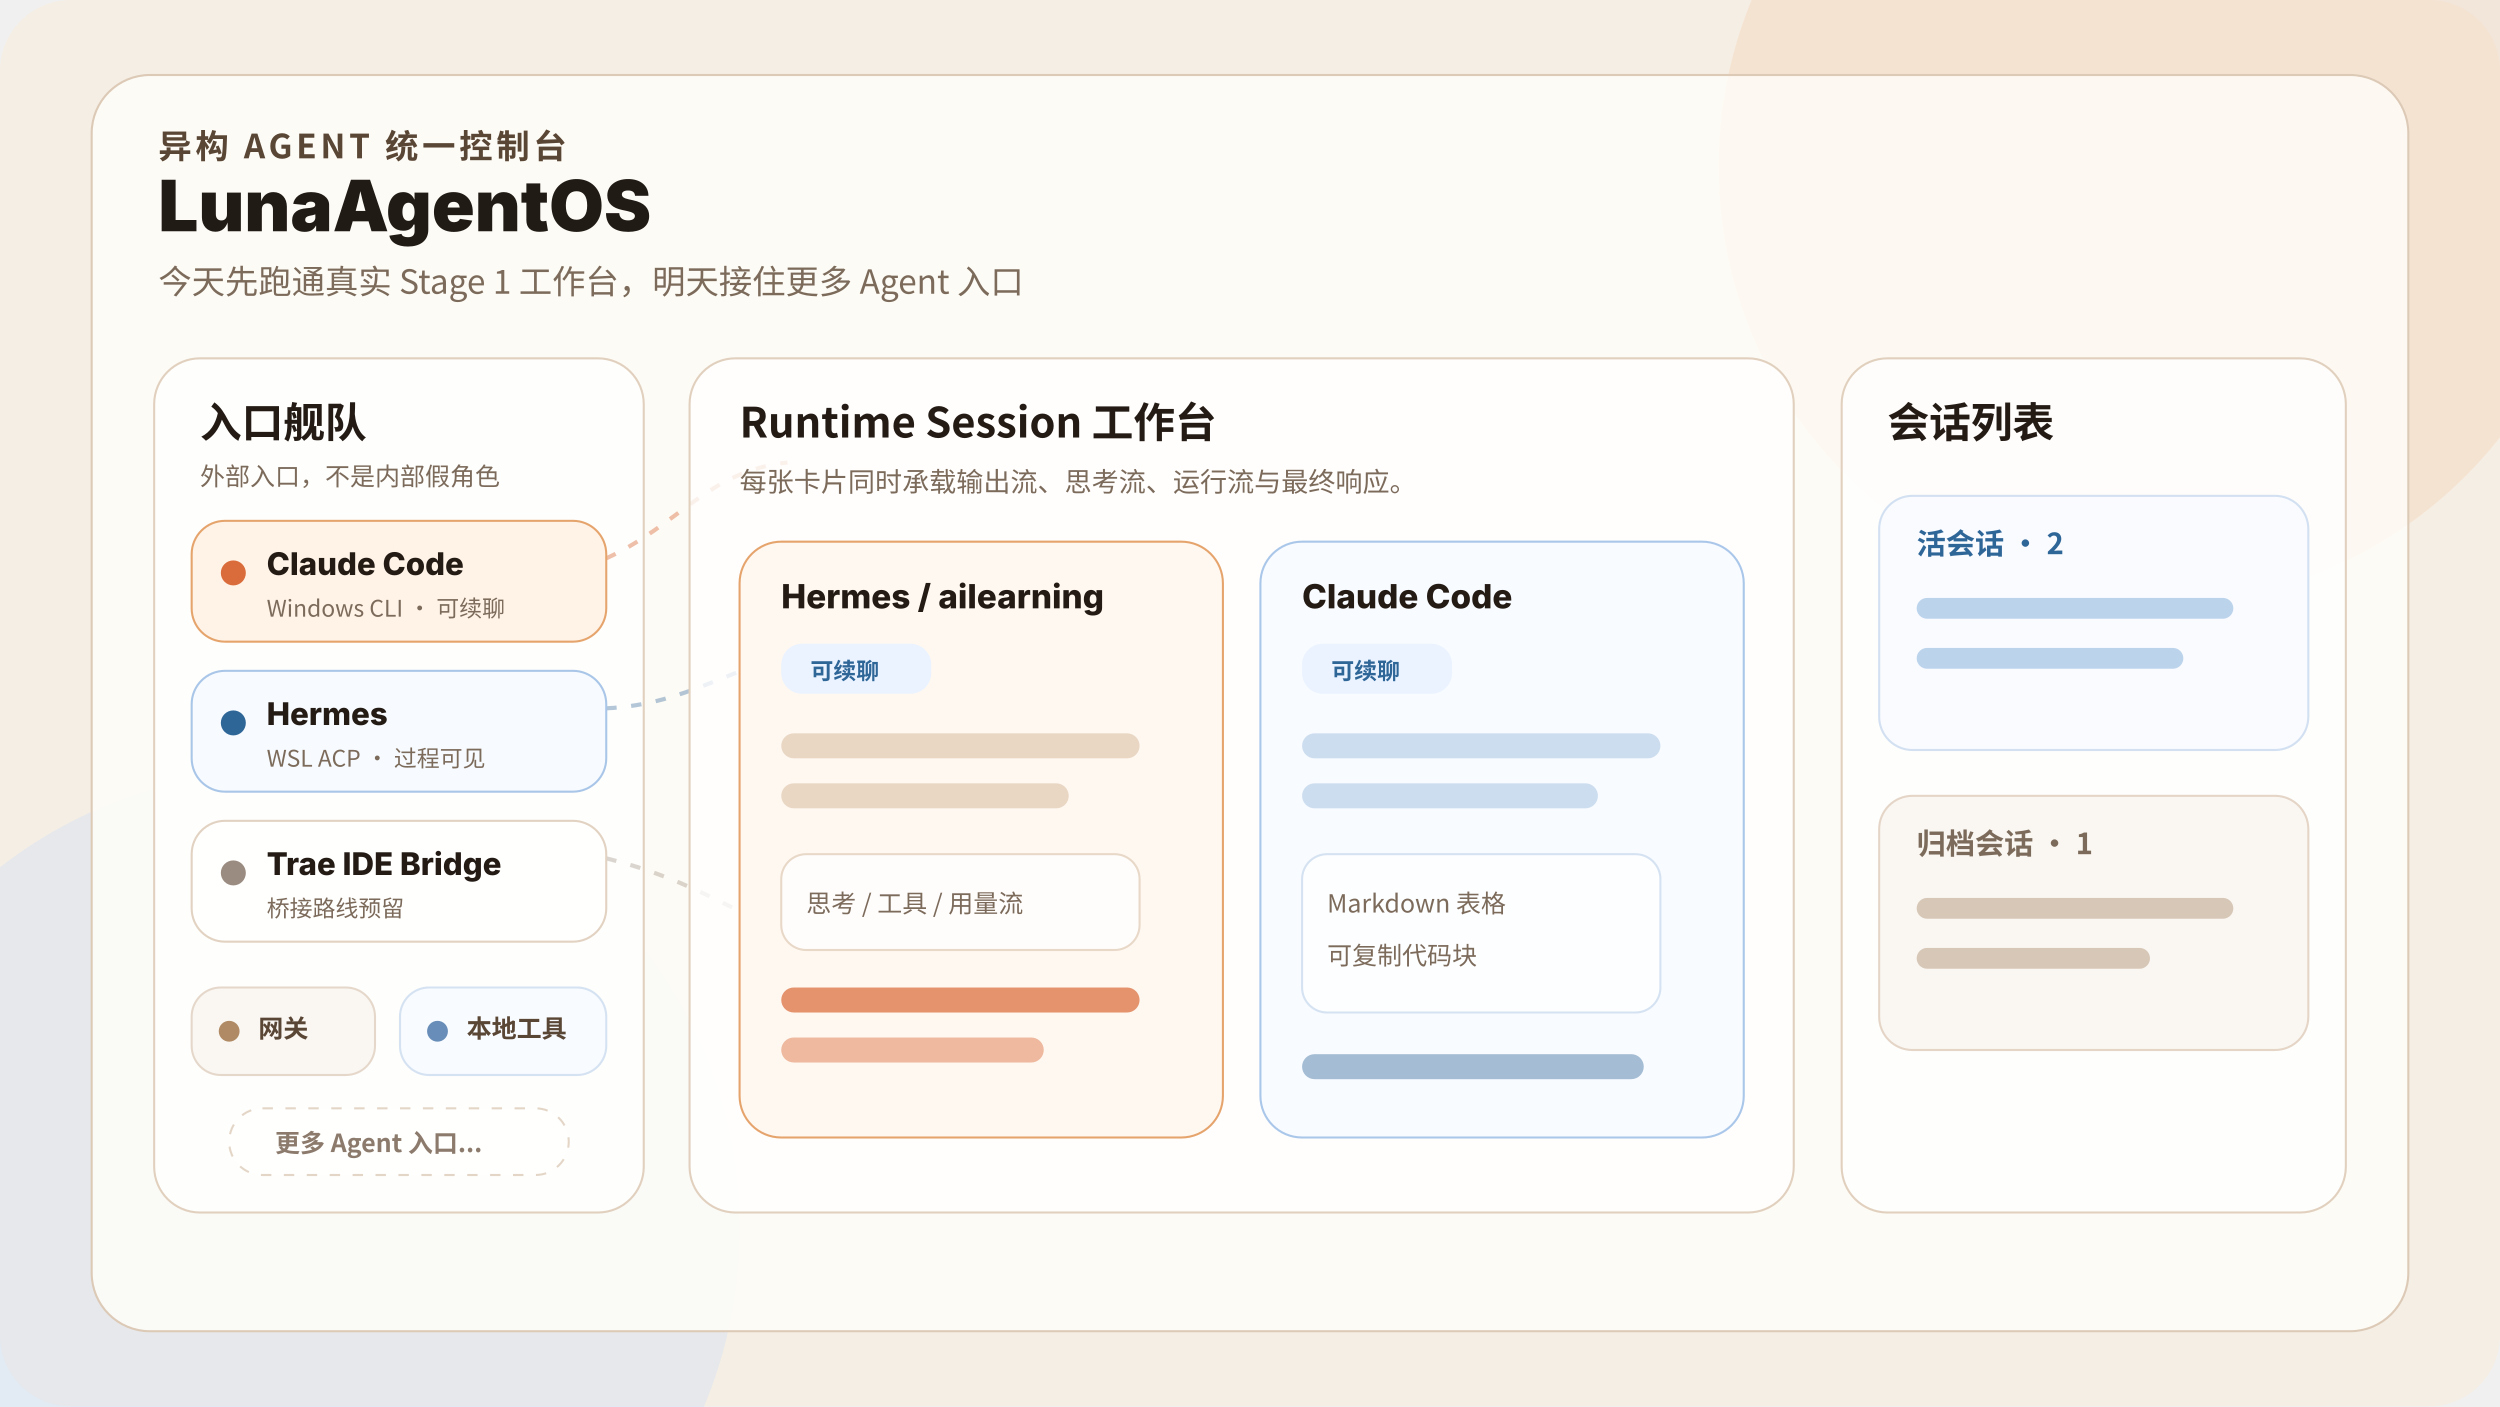
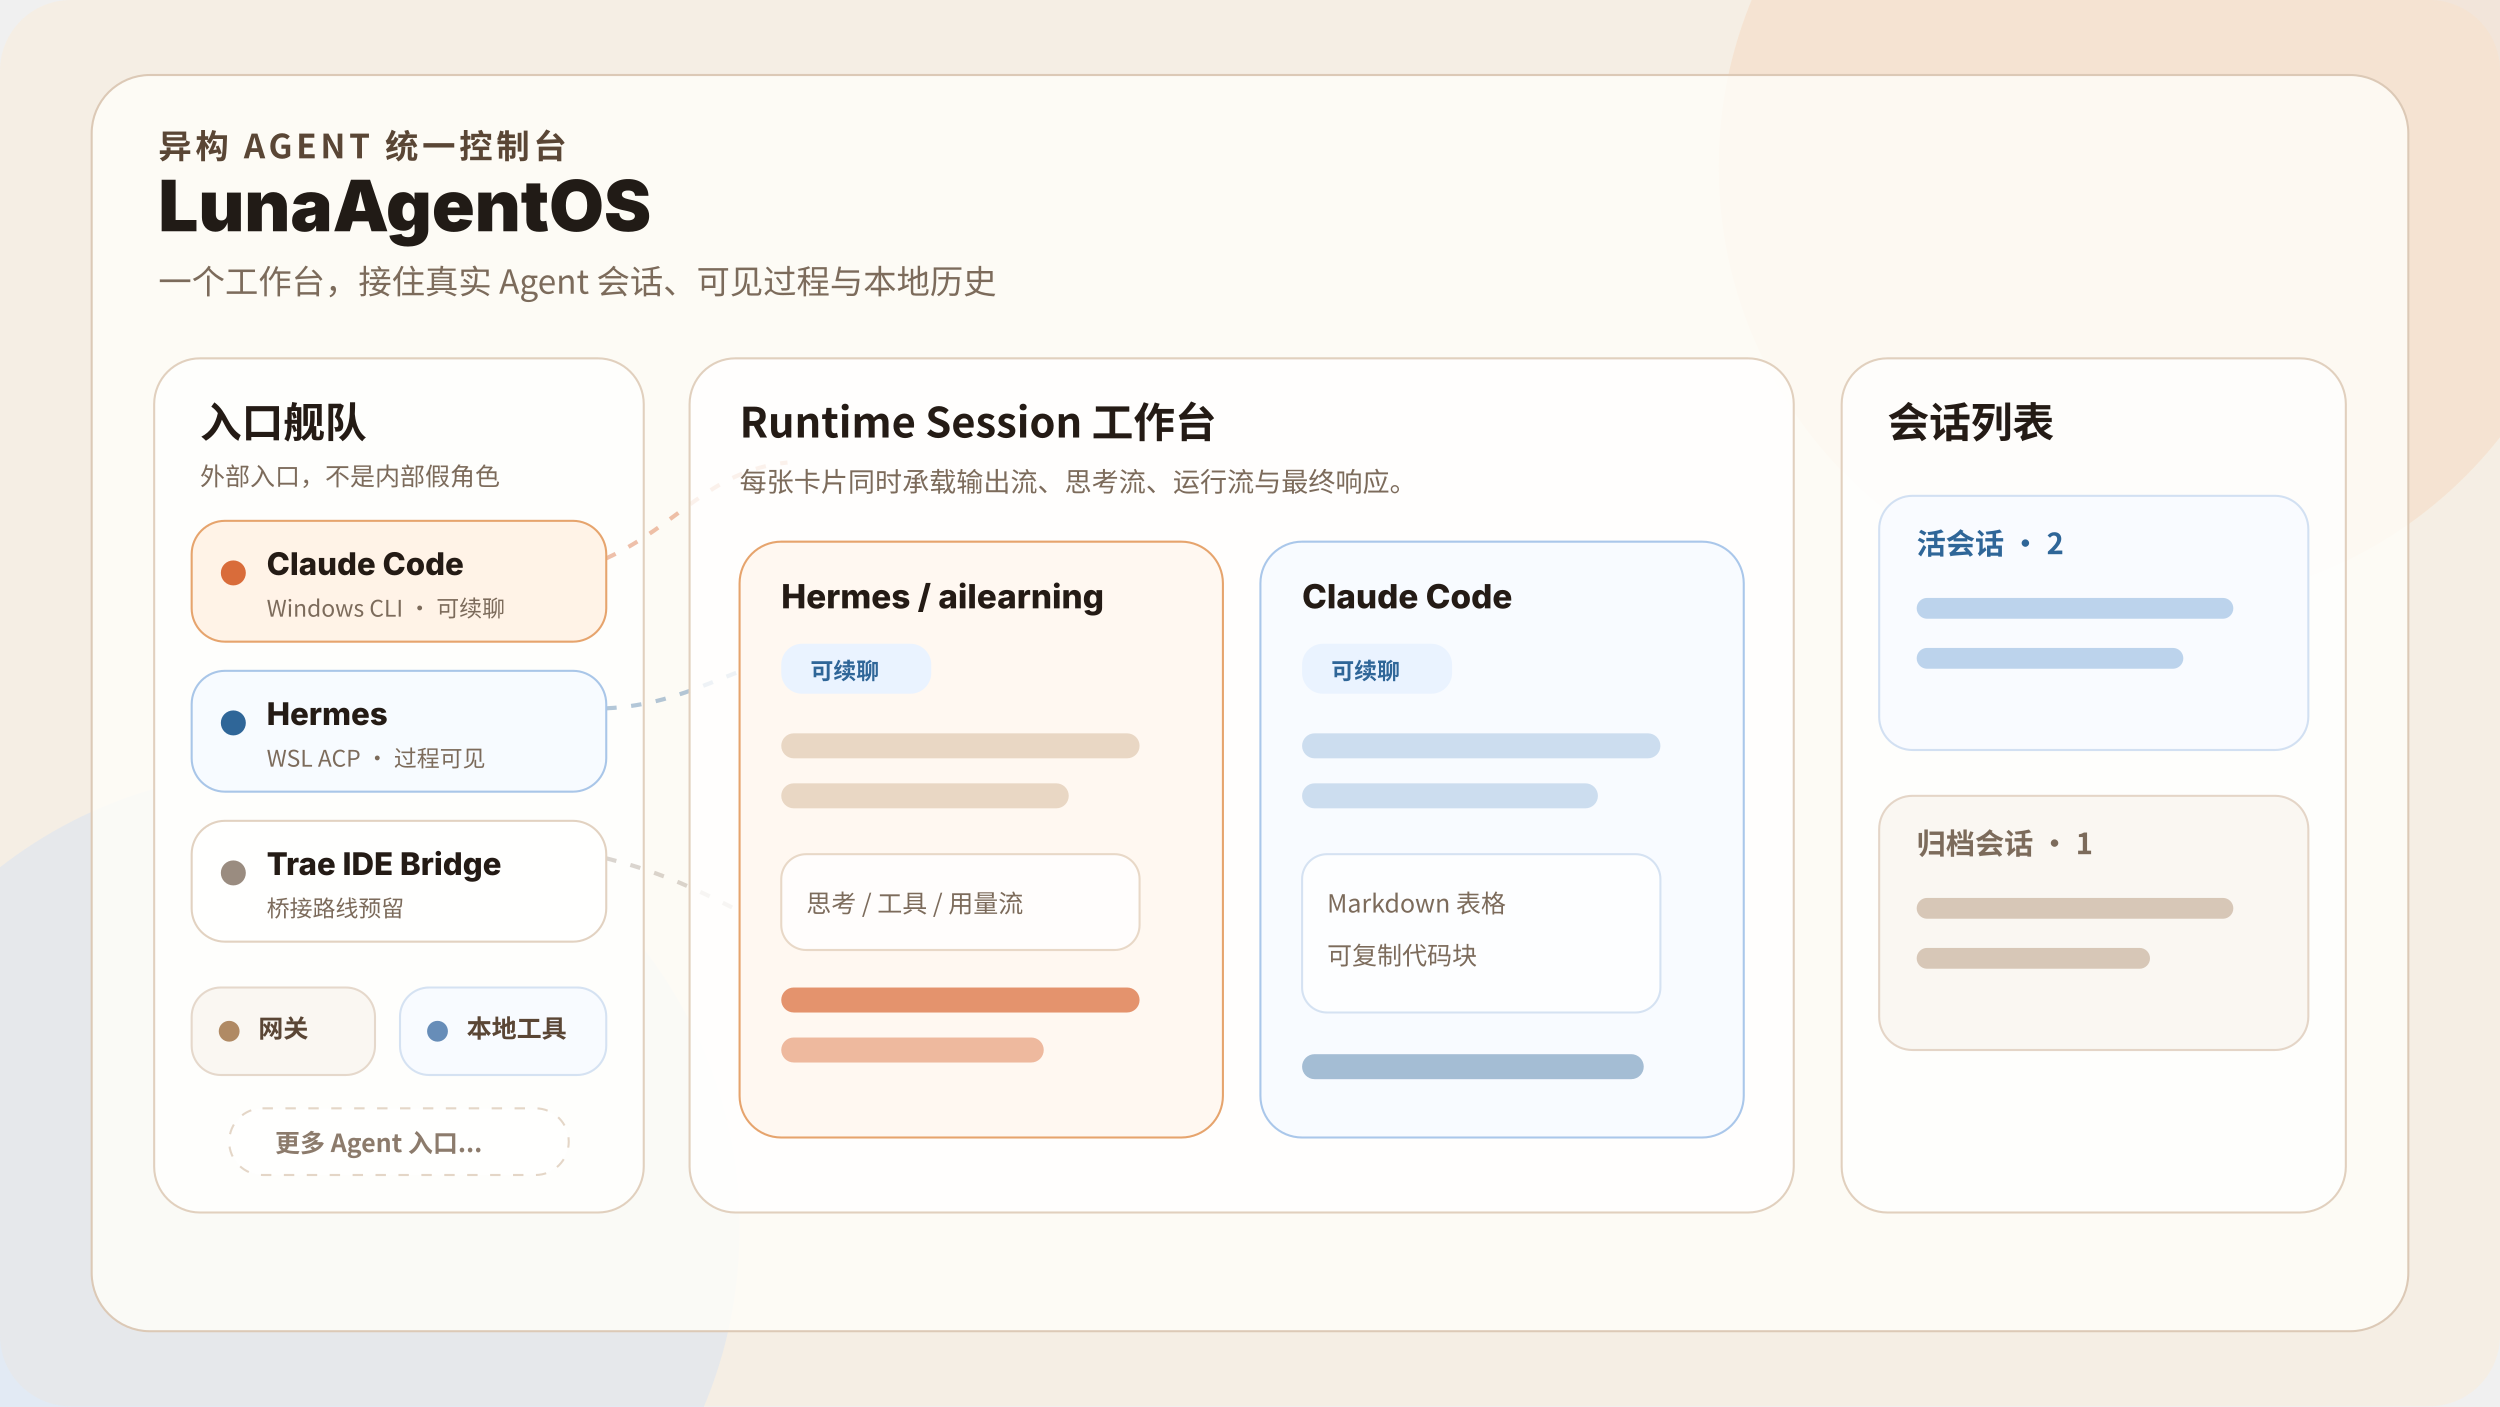
<svg xmlns="http://www.w3.org/2000/svg" width="1200" height="675" viewBox="0 0 1200 675" fill="none">
  <rect width="1200" height="675" rx="34" fill="#F5EEE4" />
  <circle cx="1035" cy="80" r="210" fill="#F6CDAA" opacity="0.32" />
  <circle cx="135" cy="590" r="220" fill="#BBD7FF" opacity="0.26" />
  <rect x="44" y="36" width="1112" height="603" rx="28" fill="#FFFDF9" fill-opacity="0.82" stroke="#DCC9B6" />
  <text x="76" y="76" fill="#5A4635" font-family="Microsoft YaHei, PingFang SC, Noto Sans CJK SC, Segoe UI, Arial" font-size="16" font-weight="800" letter-spacing="1.8">异构 AGENT 统一控制台</text>
  <text x="76" y="111" fill="#211B16" font-family="Inter, Segoe UI, Arial" font-size="34" font-weight="850">LunaAgentOS</text>
-   <text x="76" y="141" fill="#7C6B5B" font-family="Microsoft YaHei, PingFang SC, Noto Sans CJK SC, Segoe UI, Arial" font-size="16">今天先跑通真实 Stage 1 工作台，明天接住更多 Agent 入口</text>
+   <text x="76" y="141" fill="#7C6B5B" font-family="Microsoft YaHei, PingFang SC, Noto Sans CJK SC, Segoe UI, Arial" font-size="16">一个工作台，接住真实 Agent 会话、可见过程与本地历史</text>
  <g transform="translate(74 172)">
    <rect width="235" height="410" rx="22" fill="#FFFFFF" fill-opacity="0.72" stroke="#E1D0BE" />
    <text x="22" y="38" fill="#241B15" font-family="Microsoft YaHei, PingFang SC, Noto Sans CJK SC, Segoe UI, Arial" font-size="20" font-weight="800">入口舰队</text>
    <text x="22" y="61" fill="#7C6B5B" font-family="Microsoft YaHei, PingFang SC, Noto Sans CJK SC, Segoe UI, Arial" font-size="12">外部入口，不是内部假角色</text>
    <path d="M217 96 C252 80 266 54 304 50" stroke="#D96C3A" stroke-width="2" stroke-dasharray="5 7" opacity="0.42" />
    <path d="M217 168 C258 166 278 146 318 140" stroke="#2F6698" stroke-width="2" stroke-dasharray="5 7" opacity="0.36" />
    <path d="M217 240 C258 250 283 268 322 286" stroke="#8F7D6D" stroke-width="2" stroke-dasharray="5 7" opacity="0.32" />
    <rect x="18" y="78" width="199" height="58" rx="16" fill="#FFF3E7" stroke="#E6A46D" />
    <circle cx="38" cy="103" r="6" fill="#D96C3A" />
    <text x="54" y="104" fill="#241B15" font-family="Inter, Segoe UI, Arial" font-size="15" font-weight="800">Claude Code</text>
    <text x="54" y="124" fill="#7C6B5B" font-family="Microsoft YaHei, PingFang SC, Noto Sans CJK SC, Segoe UI, Arial" font-size="11">Windows CLI · 可续聊</text>
    <rect x="18" y="150" width="199" height="58" rx="16" fill="#F7FBFF" stroke="#A9C6E8" />
    <circle cx="38" cy="175" r="6" fill="#2F6698" />
    <text x="54" y="176" fill="#241B15" font-family="Inter, Segoe UI, Arial" font-size="15" font-weight="800">Hermes</text>
    <text x="54" y="196" fill="#7C6B5B" font-family="Microsoft YaHei, PingFang SC, Noto Sans CJK SC, Segoe UI, Arial" font-size="11">WSL ACP · 过程可见</text>
    <rect x="18" y="222" width="199" height="58" rx="16" fill="#FFFFFF" fill-opacity="0.62" stroke="#E2D2C1" />
    <circle cx="38" cy="247" r="6" fill="#9A8C80" />
    <text x="54" y="248" fill="#241B15" font-family="Inter, Segoe UI, Arial" font-size="15" font-weight="800">Trae IDE Bridge</text>
    <text x="54" y="268" fill="#7C6B5B" font-family="Microsoft YaHei, PingFang SC, Noto Sans CJK SC, Segoe UI, Arial" font-size="11">桥接路线预留</text>
    <rect x="18" y="302" width="88" height="42" rx="14" fill="#FAF7F2" stroke="#E5D8CB" />
    <circle cx="36" cy="323" r="5" fill="#B08A64" />
    <text x="50" y="326" fill="#5A4635" font-family="Microsoft YaHei, PingFang SC, Noto Sans CJK SC, Segoe UI, Arial" font-size="12" font-weight="800">网关</text>
    <rect x="118" y="302" width="99" height="42" rx="14" fill="#F8FBFF" stroke="#D5E2F2" />
    <circle cx="136" cy="323" r="5" fill="#678DB8" />
    <text x="150" y="326" fill="#5A4635" font-family="Microsoft YaHei, PingFang SC, Noto Sans CJK SC, Segoe UI, Arial" font-size="12" font-weight="800">本地工具</text>
    <rect x="36" y="360" width="163" height="32" rx="16" fill="#FFFFFF" fill-opacity="0.5" stroke="#E4D6C7" stroke-dasharray="5 6" />
    <text x="58" y="381" fill="#8C7B6C" font-family="Microsoft YaHei, PingFang SC, Noto Sans CJK SC, Segoe UI, Arial" font-size="12" font-weight="800">更多 Agent 入口...</text>
  </g>
  <g transform="translate(331 172)">
    <rect width="530" height="410" rx="22" fill="#FFFFFF" fill-opacity="0.78" stroke="#E1D0BE" />
    <text x="24" y="38" fill="#241B15" font-family="Microsoft YaHei, PingFang SC, Noto Sans CJK SC, Segoe UI, Arial" font-size="20" font-weight="800">Runtime Session 工作台</text>
    <text x="24" y="64" fill="#7C6B5B" font-family="Microsoft YaHei, PingFang SC, Noto Sans CJK SC, Segoe UI, Arial" font-size="13">每张卡片同时承载输出流、思考流、运行流与最终响应。</text>
    <rect x="24" y="88" width="232" height="286" rx="20" fill="#FFF8F1" stroke="#E6A46D" />
    <text x="44" y="120" fill="#241B15" font-family="Inter, Segoe UI, Arial" font-size="16" font-weight="800">Hermes / ailearning</text>
    <rect x="44" y="137" width="72" height="24" rx="10" fill="#EAF3FF" />
    <text x="58" y="154" fill="#2F6698" font-family="Microsoft YaHei, PingFang SC, Noto Sans CJK SC, Segoe UI, Arial" font-size="11" font-weight="800">可续聊</text>
    <rect x="44" y="180" width="172" height="12" rx="6" fill="#E9D7C4" />
    <rect x="44" y="204" width="138" height="12" rx="6" fill="#E9D7C4" />
    <rect x="44" y="238" width="172" height="46" rx="12" fill="#FFFFFF" fill-opacity="0.76" stroke="#E8D8C7" />
    <text x="56" y="266" fill="#7C6B5B" font-family="Microsoft YaHei, PingFang SC, Noto Sans CJK SC, Segoe UI, Arial" font-size="12">思考 / 工具 / 用量流</text>
    <rect x="44" y="302" width="172" height="12" rx="6" fill="#D96C3A" opacity="0.72" />
    <rect x="44" y="326" width="126" height="12" rx="6" fill="#D96C3A" opacity="0.45" />
    <rect x="274" y="88" width="232" height="286" rx="20" fill="#F8FBFF" stroke="#AAC7EA" />
    <text x="294" y="120" fill="#241B15" font-family="Inter, Segoe UI, Arial" font-size="16" font-weight="800">Claude Code</text>
    <rect x="294" y="137" width="72" height="24" rx="10" fill="#EAF3FF" />
    <text x="308" y="154" fill="#2F6698" font-family="Microsoft YaHei, PingFang SC, Noto Sans CJK SC, Segoe UI, Arial" font-size="11" font-weight="800">可续聊</text>
    <rect x="294" y="180" width="172" height="12" rx="6" fill="#CCDDEF" />
    <rect x="294" y="204" width="142" height="12" rx="6" fill="#CCDDEF" />
    <rect x="294" y="238" width="172" height="76" rx="12" fill="#FFFFFF" fill-opacity="0.76" stroke="#D5E2F2" />
    <text x="306" y="266" fill="#7C6B5B" font-family="Microsoft YaHei, PingFang SC, Noto Sans CJK SC, Segoe UI, Arial" font-size="12">Markdown 表格</text>
    <text x="306" y="291" fill="#7C6B5B" font-family="Microsoft YaHei, PingFang SC, Noto Sans CJK SC, Segoe UI, Arial" font-size="12">可复制代码块</text>
    <rect x="294" y="334" width="164" height="12" rx="6" fill="#2F6698" opacity="0.42" />
  </g>
  <g transform="translate(884 172)">
    <rect width="242" height="410" rx="22" fill="#FFFFFF" fill-opacity="0.72" stroke="#E1D0BE" />
    <text x="22" y="38" fill="#241B15" font-family="Microsoft YaHei, PingFang SC, Noto Sans CJK SC, Segoe UI, Arial" font-size="20" font-weight="800">会话列表</text>
    <rect x="18" y="66" width="206" height="122" rx="16" fill="#F9FBFF" stroke="#D2E0F2" />
    <text x="36" y="94" fill="#2F6698" font-family="Microsoft YaHei, PingFang SC, Noto Sans CJK SC, Segoe UI, Arial" font-size="14" font-weight="800">活会话 · 2</text>
    <rect x="36" y="115" width="152" height="10" rx="5" fill="#BCD3EC" />
    <rect x="36" y="139" width="128" height="10" rx="5" fill="#BCD3EC" />
    <rect x="18" y="210" width="206" height="122" rx="16" fill="#FAF7F2" stroke="#E4D5C7" />
    <text x="36" y="238" fill="#7C6B5B" font-family="Microsoft YaHei, PingFang SC, Noto Sans CJK SC, Segoe UI, Arial" font-size="14" font-weight="800">归档会话 · 1</text>
    <rect x="36" y="259" width="152" height="10" rx="5" fill="#D7C7B7" />
    <rect x="36" y="283" width="112" height="10" rx="5" fill="#D7C7B7" />
  </g>
</svg>
